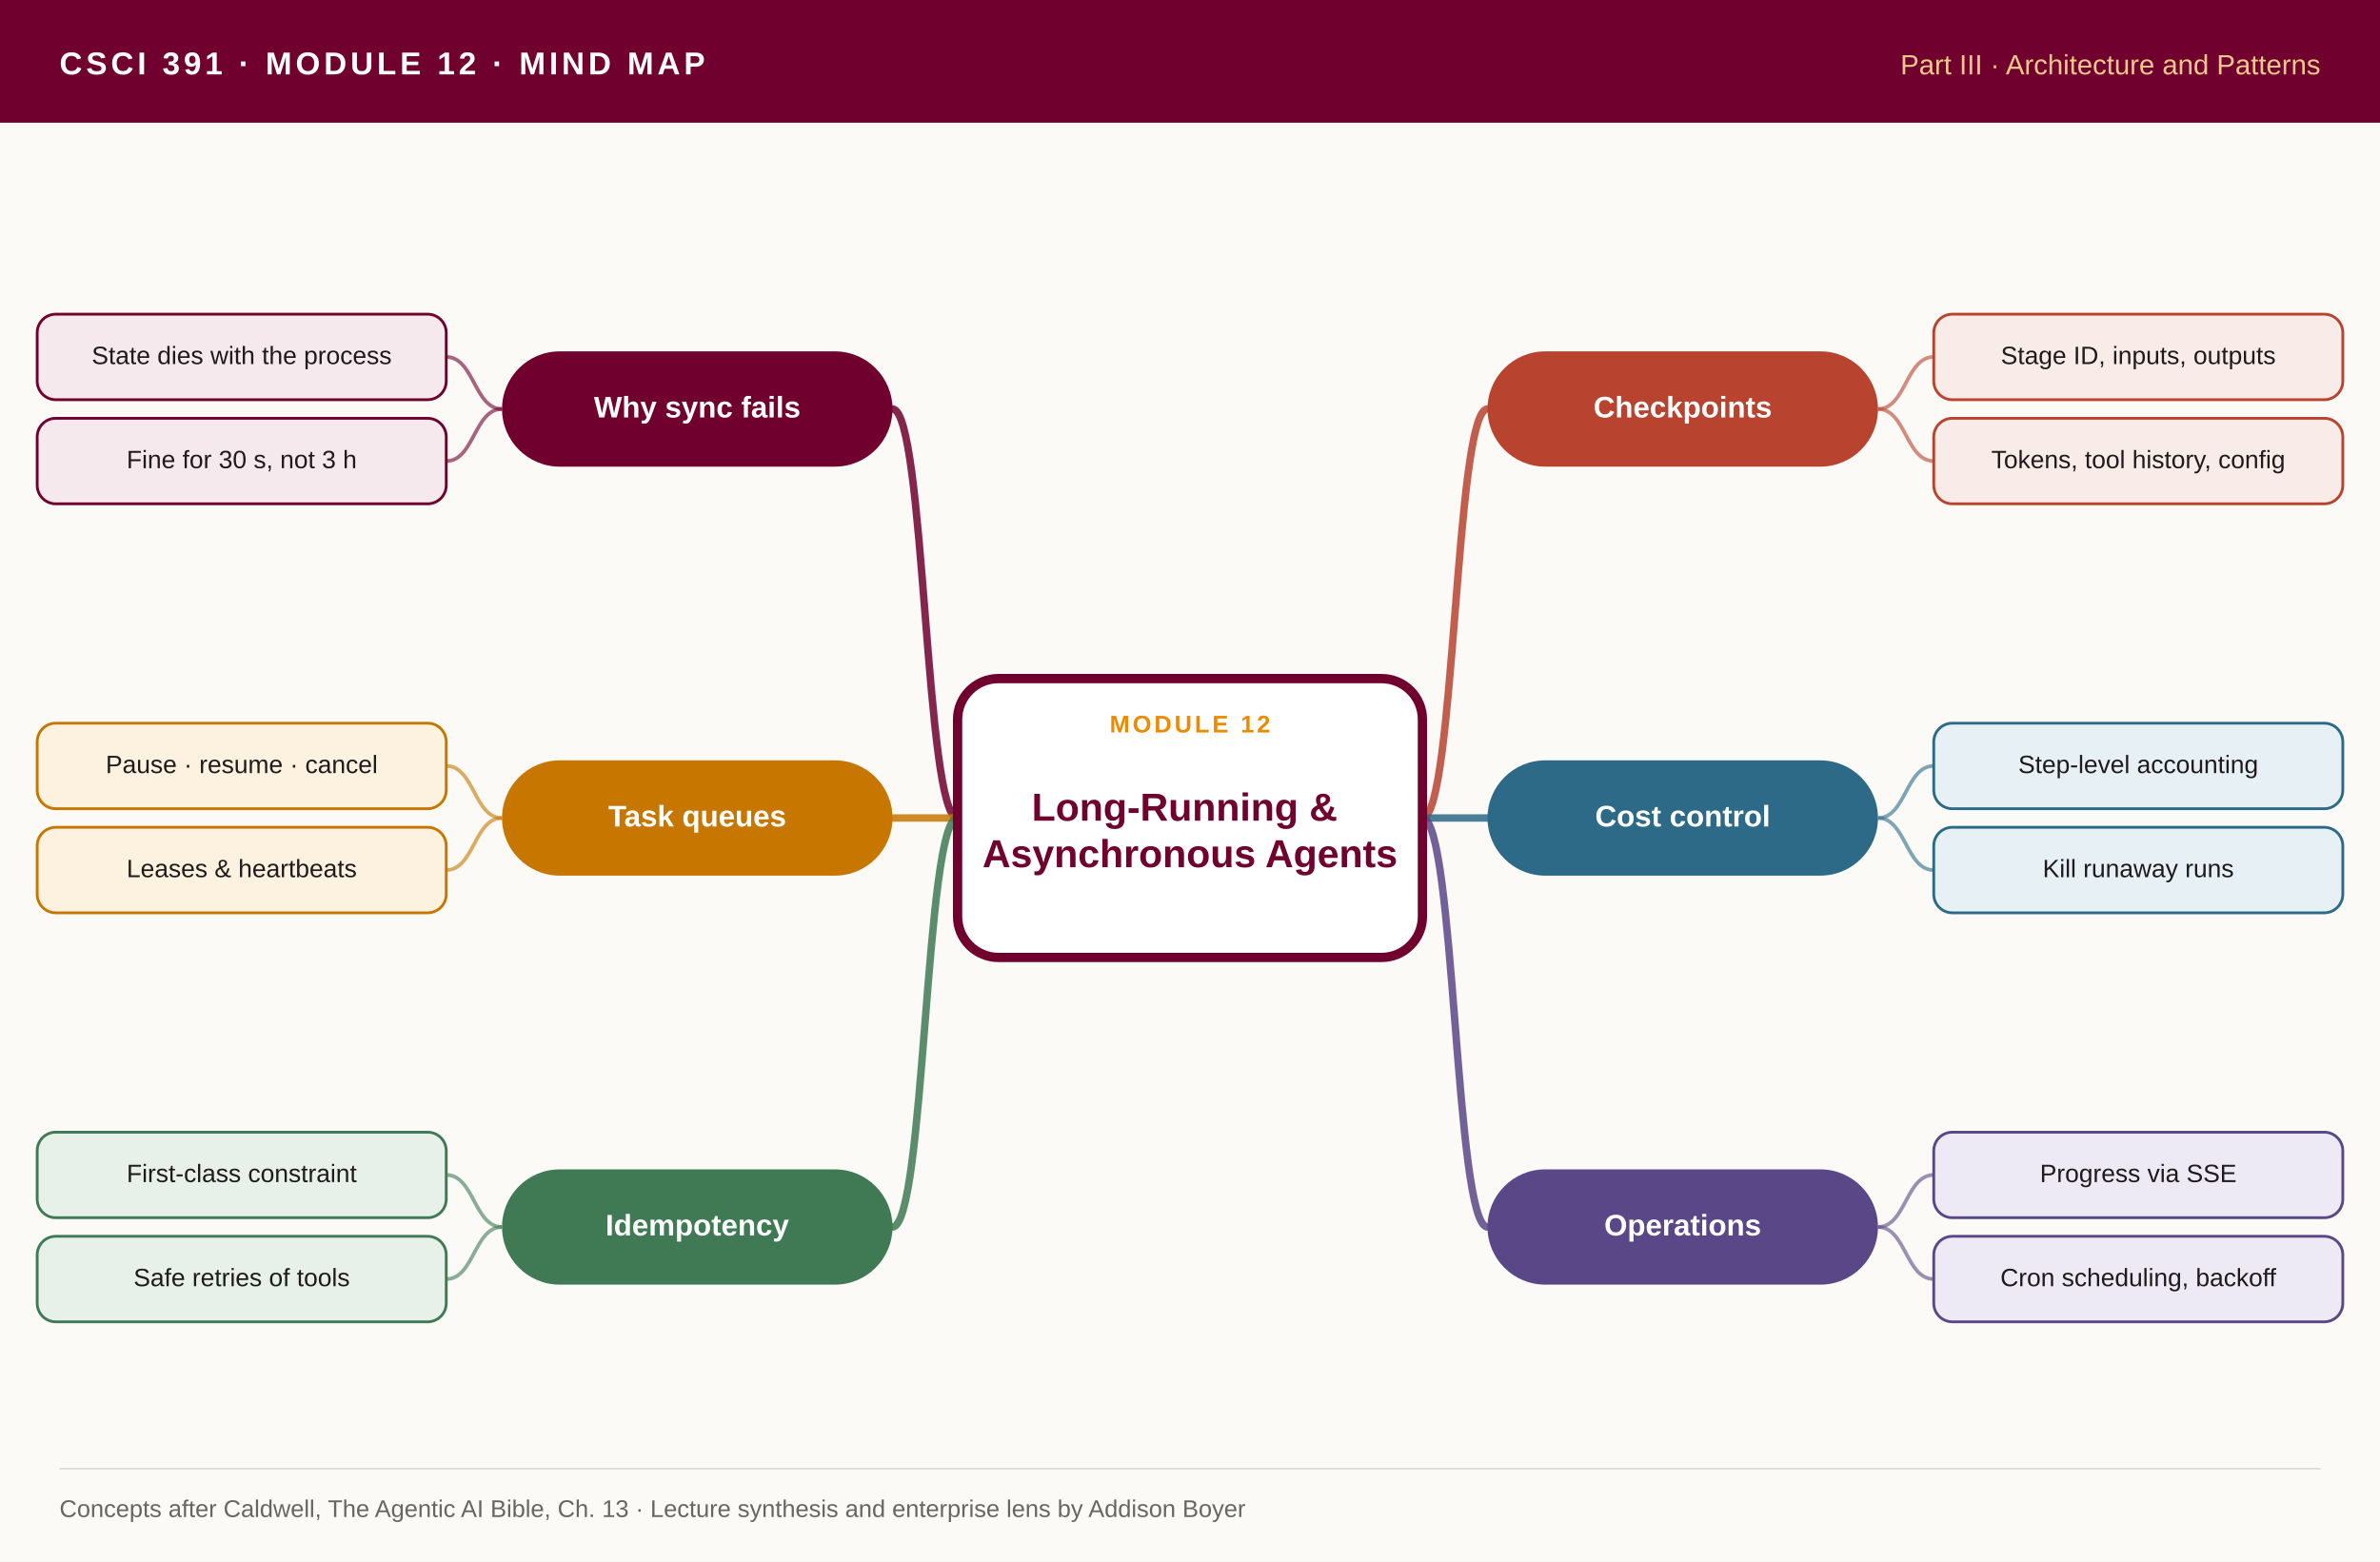
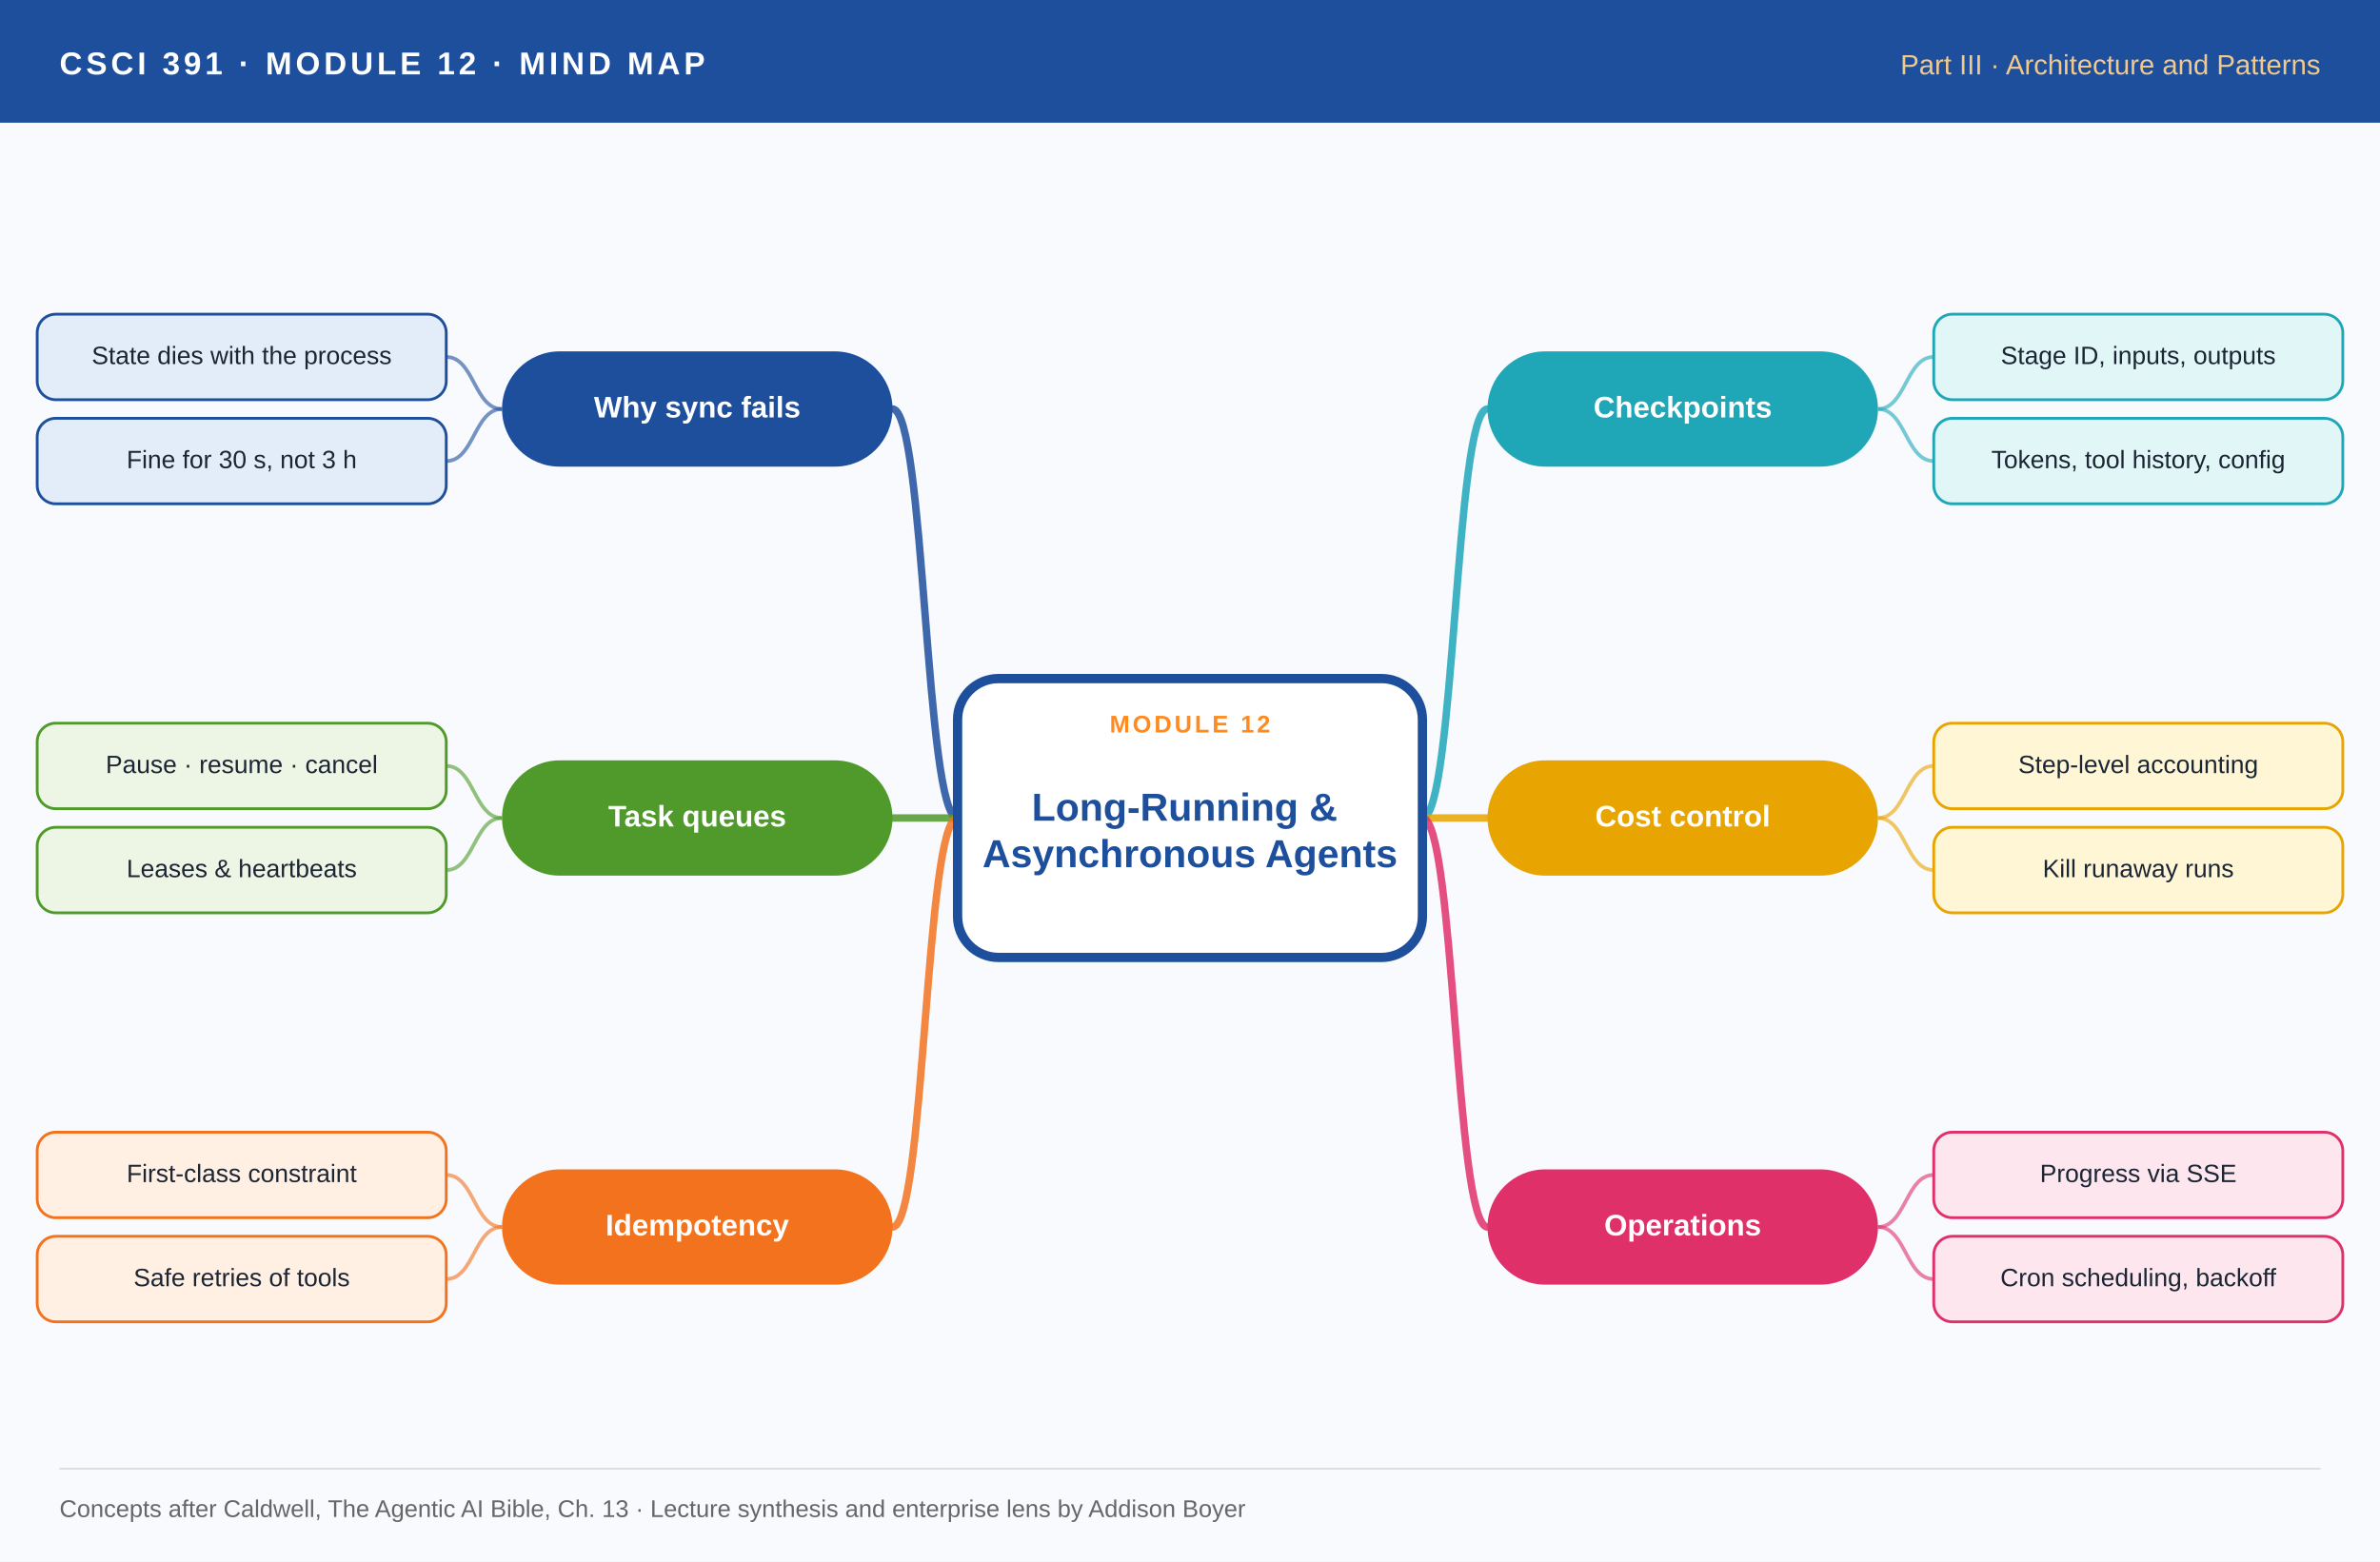
<svg xmlns="http://www.w3.org/2000/svg" viewBox="0 0 1280 840" width="1280" height="840" font-family="'Segoe UI', 'Helvetica Neue', Arial, sans-serif">
-   <rect width="100%" height="100%" fill="#fbfaf7" />
-   <rect width="1280" height="66" fill="#70002e" />
+   <rect width="100%" height="100%" fill="#f8fafd" />
+   <rect width="1280" height="66" fill="#1d4f9c" />
  <text x="32" y="40" fill="#fff" font-size="17" font-weight="700" letter-spacing="2">CSCI 391 · MODULE 12 · MIND MAP</text>
  <text x="1248" y="40" fill="#f3c98b" font-size="15" text-anchor="end">Part III · Architecture and Patterns</text>
-   <path d="M515,440 C497.5,440 497.5,220 480,220" fill="none" stroke="#70002e" stroke-width="4" stroke-linecap="round" opacity=".85" />
-   <path d="M270,220 C255.0,220 255.0,192.0 240,192.0" fill="none" stroke="#70002e" stroke-width="2" opacity=".6" />
-   <path d="M270,220 C255.0,220 255.0,248.0 240,248.0" fill="none" stroke="#70002e" stroke-width="2" opacity=".6" />
-   <path d="M765,440 C782.5,440 782.5,220 800,220" fill="none" stroke="#b8432f" stroke-width="4" stroke-linecap="round" opacity=".85" />
-   <path d="M1010,220 C1025.0,220 1025.0,192.0 1040,192.0" fill="none" stroke="#b8432f" stroke-width="2" opacity=".6" />
-   <path d="M1010,220 C1025.0,220 1025.0,248.0 1040,248.0" fill="none" stroke="#b8432f" stroke-width="2" opacity=".6" />
-   <path d="M515,440 C497.5,440 497.5,440 480,440" fill="none" stroke="#c77700" stroke-width="4" stroke-linecap="round" opacity=".85" />
-   <path d="M270,440 C255.0,440 255.0,412.0 240,412.0" fill="none" stroke="#c77700" stroke-width="2" opacity=".6" />
-   <path d="M270,440 C255.0,440 255.0,468.0 240,468.0" fill="none" stroke="#c77700" stroke-width="2" opacity=".6" />
-   <path d="M765,440 C782.5,440 782.5,440 800,440" fill="none" stroke="#2d6a87" stroke-width="4" stroke-linecap="round" opacity=".85" />
-   <path d="M1010,440 C1025.0,440 1025.0,412.0 1040,412.0" fill="none" stroke="#2d6a87" stroke-width="2" opacity=".6" />
-   <path d="M1010,440 C1025.0,440 1025.0,468.0 1040,468.0" fill="none" stroke="#2d6a87" stroke-width="2" opacity=".6" />
-   <path d="M515,440 C497.5,440 497.5,660 480,660" fill="none" stroke="#3f7a55" stroke-width="4" stroke-linecap="round" opacity=".85" />
-   <path d="M270,660 C255.0,660 255.0,632.0 240,632.0" fill="none" stroke="#3f7a55" stroke-width="2" opacity=".6" />
-   <path d="M270,660 C255.0,660 255.0,688.0 240,688.0" fill="none" stroke="#3f7a55" stroke-width="2" opacity=".6" />
-   <path d="M765,440 C782.5,440 782.5,660 800,660" fill="none" stroke="#5a4787" stroke-width="4" stroke-linecap="round" opacity=".85" />
-   <path d="M1010,660 C1025.0,660 1025.0,632.0 1040,632.0" fill="none" stroke="#5a4787" stroke-width="2" opacity=".6" />
-   <path d="M1010,660 C1025.0,660 1025.0,688.0 1040,688.0" fill="none" stroke="#5a4787" stroke-width="2" opacity=".6" />
-   <rect x="270" y="189" width="210" height="62" rx="31" fill="#70002e" />
+   <path d="M515,440 C497.5,440 497.5,220 480,220" fill="none" stroke="#1d4f9c" stroke-width="4" stroke-linecap="round" opacity=".85" />
+   <path d="M270,220 C255.0,220 255.0,192.0 240,192.0" fill="none" stroke="#1d4f9c" stroke-width="2" opacity=".6" />
+   <path d="M270,220 C255.0,220 255.0,248.0 240,248.0" fill="none" stroke="#1d4f9c" stroke-width="2" opacity=".6" />
+   <path d="M765,440 C782.5,440 782.5,220 800,220" fill="none" stroke="#1fa7b8" stroke-width="4" stroke-linecap="round" opacity=".85" />
+   <path d="M1010,220 C1025.0,220 1025.0,192.0 1040,192.0" fill="none" stroke="#1fa7b8" stroke-width="2" opacity=".6" />
+   <path d="M1010,220 C1025.0,220 1025.0,248.0 1040,248.0" fill="none" stroke="#1fa7b8" stroke-width="2" opacity=".6" />
+   <path d="M515,440 C497.5,440 497.5,440 480,440" fill="none" stroke="#4f9a2a" stroke-width="4" stroke-linecap="round" opacity=".85" />
+   <path d="M270,440 C255.0,440 255.0,412.0 240,412.0" fill="none" stroke="#4f9a2a" stroke-width="2" opacity=".6" />
+   <path d="M270,440 C255.0,440 255.0,468.0 240,468.0" fill="none" stroke="#4f9a2a" stroke-width="2" opacity=".6" />
+   <path d="M765,440 C782.5,440 782.5,440 800,440" fill="none" stroke="#e8a400" stroke-width="4" stroke-linecap="round" opacity=".85" />
+   <path d="M1010,440 C1025.0,440 1025.0,412.0 1040,412.0" fill="none" stroke="#e8a400" stroke-width="2" opacity=".6" />
+   <path d="M1010,440 C1025.0,440 1025.0,468.0 1040,468.0" fill="none" stroke="#e8a400" stroke-width="2" opacity=".6" />
+   <path d="M515,440 C497.5,440 497.5,660 480,660" fill="none" stroke="#f2721e" stroke-width="4" stroke-linecap="round" opacity=".85" />
+   <path d="M270,660 C255.0,660 255.0,632.0 240,632.0" fill="none" stroke="#f2721e" stroke-width="2" opacity=".6" />
+   <path d="M270,660 C255.0,660 255.0,688.0 240,688.0" fill="none" stroke="#f2721e" stroke-width="2" opacity=".6" />
+   <path d="M765,440 C782.5,440 782.5,660 800,660" fill="none" stroke="#e0306a" stroke-width="4" stroke-linecap="round" opacity=".85" />
+   <path d="M1010,660 C1025.0,660 1025.0,632.0 1040,632.0" fill="none" stroke="#e0306a" stroke-width="2" opacity=".6" />
+   <path d="M1010,660 C1025.0,660 1025.0,688.0 1040,688.0" fill="none" stroke="#e0306a" stroke-width="2" opacity=".6" />
+   <rect x="270" y="189" width="210" height="62" rx="31" fill="#1d4f9c" />
  <text text-anchor="middle" dominant-baseline="middle" fill="#fff" font-size="16" font-weight="700">
    <tspan x="375" y="220.0">Why sync fails</tspan>
  </text>
-   <rect x="20" y="169.0" width="220" height="46" rx="10" fill="#f6e9ee" stroke="#70002e" stroke-width="1.5" />
-   <text text-anchor="middle" dominant-baseline="middle" fill="#1f1a1c" font-size="13.5">
+   <rect x="20" y="169.0" width="220" height="46" rx="10" fill="#e3edf9" stroke="#1d4f9c" stroke-width="1.5" />
+   <text text-anchor="middle" dominant-baseline="middle" fill="#1b2533" font-size="13.5">
    <tspan x="130" y="192.0">State dies with the process</tspan>
  </text>
-   <rect x="20" y="225.0" width="220" height="46" rx="10" fill="#f6e9ee" stroke="#70002e" stroke-width="1.5" />
-   <text text-anchor="middle" dominant-baseline="middle" fill="#1f1a1c" font-size="13.5">
+   <rect x="20" y="225.0" width="220" height="46" rx="10" fill="#e3edf9" stroke="#1d4f9c" stroke-width="1.5" />
+   <text text-anchor="middle" dominant-baseline="middle" fill="#1b2533" font-size="13.5">
    <tspan x="130" y="248.0">Fine for 30 s, not 3 h</tspan>
  </text>
-   <rect x="800" y="189" width="210" height="62" rx="31" fill="#b8432f" />
+   <rect x="800" y="189" width="210" height="62" rx="31" fill="#1fa7b8" />
  <text text-anchor="middle" dominant-baseline="middle" fill="#fff" font-size="16" font-weight="700">
    <tspan x="905" y="220.0">Checkpoints</tspan>
  </text>
-   <rect x="1040" y="169.0" width="220" height="46" rx="10" fill="#f9ebe7" stroke="#b8432f" stroke-width="1.5" />
-   <text text-anchor="middle" dominant-baseline="middle" fill="#1f1a1c" font-size="13.5">
+   <rect x="1040" y="169.0" width="220" height="46" rx="10" fill="#e1f6f6" stroke="#1fa7b8" stroke-width="1.5" />
+   <text text-anchor="middle" dominant-baseline="middle" fill="#1b2533" font-size="13.5">
    <tspan x="1150" y="192.0">Stage ID, inputs, outputs</tspan>
  </text>
-   <rect x="1040" y="225.0" width="220" height="46" rx="10" fill="#f9ebe7" stroke="#b8432f" stroke-width="1.5" />
-   <text text-anchor="middle" dominant-baseline="middle" fill="#1f1a1c" font-size="13.5">
+   <rect x="1040" y="225.0" width="220" height="46" rx="10" fill="#e1f6f6" stroke="#1fa7b8" stroke-width="1.5" />
+   <text text-anchor="middle" dominant-baseline="middle" fill="#1b2533" font-size="13.5">
    <tspan x="1150" y="248.0">Tokens, tool history, config</tspan>
  </text>
-   <rect x="270" y="409" width="210" height="62" rx="31" fill="#c77700" />
+   <rect x="270" y="409" width="210" height="62" rx="31" fill="#4f9a2a" />
  <text text-anchor="middle" dominant-baseline="middle" fill="#fff" font-size="16" font-weight="700">
    <tspan x="375" y="440.0">Task queues</tspan>
  </text>
-   <rect x="20" y="389.0" width="220" height="46" rx="10" fill="#fdf1df" stroke="#c77700" stroke-width="1.5" />
-   <text text-anchor="middle" dominant-baseline="middle" fill="#1f1a1c" font-size="13.5">
+   <rect x="20" y="389.0" width="220" height="46" rx="10" fill="#edf6e4" stroke="#4f9a2a" stroke-width="1.5" />
+   <text text-anchor="middle" dominant-baseline="middle" fill="#1b2533" font-size="13.5">
    <tspan x="130" y="412.0">Pause · resume · cancel</tspan>
  </text>
-   <rect x="20" y="445.0" width="220" height="46" rx="10" fill="#fdf1df" stroke="#c77700" stroke-width="1.5" />
-   <text text-anchor="middle" dominant-baseline="middle" fill="#1f1a1c" font-size="13.5">
+   <rect x="20" y="445.0" width="220" height="46" rx="10" fill="#edf6e4" stroke="#4f9a2a" stroke-width="1.5" />
+   <text text-anchor="middle" dominant-baseline="middle" fill="#1b2533" font-size="13.5">
    <tspan x="130" y="468.0">Leases &amp; heartbeats</tspan>
  </text>
-   <rect x="800" y="409" width="210" height="62" rx="31" fill="#2d6a87" />
+   <rect x="800" y="409" width="210" height="62" rx="31" fill="#e8a400" />
  <text text-anchor="middle" dominant-baseline="middle" fill="#fff" font-size="16" font-weight="700">
    <tspan x="905" y="440.0">Cost control</tspan>
  </text>
-   <rect x="1040" y="389.0" width="220" height="46" rx="10" fill="#e6f0f5" stroke="#2d6a87" stroke-width="1.5" />
-   <text text-anchor="middle" dominant-baseline="middle" fill="#1f1a1c" font-size="13.5">
+   <rect x="1040" y="389.0" width="220" height="46" rx="10" fill="#fff6d6" stroke="#e8a400" stroke-width="1.5" />
+   <text text-anchor="middle" dominant-baseline="middle" fill="#1b2533" font-size="13.5">
    <tspan x="1150" y="412.0">Step-level accounting</tspan>
  </text>
-   <rect x="1040" y="445.0" width="220" height="46" rx="10" fill="#e6f0f5" stroke="#2d6a87" stroke-width="1.5" />
-   <text text-anchor="middle" dominant-baseline="middle" fill="#1f1a1c" font-size="13.5">
+   <rect x="1040" y="445.0" width="220" height="46" rx="10" fill="#fff6d6" stroke="#e8a400" stroke-width="1.5" />
+   <text text-anchor="middle" dominant-baseline="middle" fill="#1b2533" font-size="13.5">
    <tspan x="1150" y="468.0">Kill runaway runs</tspan>
  </text>
-   <rect x="270" y="629" width="210" height="62" rx="31" fill="#3f7a55" />
+   <rect x="270" y="629" width="210" height="62" rx="31" fill="#f2721e" />
  <text text-anchor="middle" dominant-baseline="middle" fill="#fff" font-size="16" font-weight="700">
    <tspan x="375" y="660.0">Idempotency</tspan>
  </text>
-   <rect x="20" y="609.0" width="220" height="46" rx="10" fill="#e7f1ea" stroke="#3f7a55" stroke-width="1.5" />
-   <text text-anchor="middle" dominant-baseline="middle" fill="#1f1a1c" font-size="13.5">
+   <rect x="20" y="609.0" width="220" height="46" rx="10" fill="#fff0e3" stroke="#f2721e" stroke-width="1.5" />
+   <text text-anchor="middle" dominant-baseline="middle" fill="#1b2533" font-size="13.5">
    <tspan x="130" y="632.0">First-class constraint</tspan>
  </text>
-   <rect x="20" y="665.0" width="220" height="46" rx="10" fill="#e7f1ea" stroke="#3f7a55" stroke-width="1.5" />
-   <text text-anchor="middle" dominant-baseline="middle" fill="#1f1a1c" font-size="13.5">
+   <rect x="20" y="665.0" width="220" height="46" rx="10" fill="#fff0e3" stroke="#f2721e" stroke-width="1.5" />
+   <text text-anchor="middle" dominant-baseline="middle" fill="#1b2533" font-size="13.5">
    <tspan x="130" y="688.0">Safe retries of tools</tspan>
  </text>
-   <rect x="800" y="629" width="210" height="62" rx="31" fill="#5a4787" />
+   <rect x="800" y="629" width="210" height="62" rx="31" fill="#e0306a" />
  <text text-anchor="middle" dominant-baseline="middle" fill="#fff" font-size="16" font-weight="700">
    <tspan x="905" y="660.0">Operations</tspan>
  </text>
-   <rect x="1040" y="609.0" width="220" height="46" rx="10" fill="#eeeaf5" stroke="#5a4787" stroke-width="1.5" />
-   <text text-anchor="middle" dominant-baseline="middle" fill="#1f1a1c" font-size="13.5">
+   <rect x="1040" y="609.0" width="220" height="46" rx="10" fill="#fde6ee" stroke="#e0306a" stroke-width="1.5" />
+   <text text-anchor="middle" dominant-baseline="middle" fill="#1b2533" font-size="13.5">
    <tspan x="1150" y="632.0">Progress via SSE</tspan>
  </text>
-   <rect x="1040" y="665.0" width="220" height="46" rx="10" fill="#eeeaf5" stroke="#5a4787" stroke-width="1.5" />
-   <text text-anchor="middle" dominant-baseline="middle" fill="#1f1a1c" font-size="13.5">
+   <rect x="1040" y="665.0" width="220" height="46" rx="10" fill="#fde6ee" stroke="#e0306a" stroke-width="1.5" />
+   <text text-anchor="middle" dominant-baseline="middle" fill="#1b2533" font-size="13.5">
    <tspan x="1150" y="688.0">Cron scheduling, backoff</tspan>
  </text>
-   <rect x="515" y="365" width="250" height="150" rx="22" fill="#fff" stroke="#70002e" stroke-width="5" />
-   <text x="640" y="394" text-anchor="middle" fill="#ED8B00" font-size="13" font-weight="700" letter-spacing="1.5">MODULE 12</text>
-   <text text-anchor="middle" dominant-baseline="middle" fill="#70002e" font-size="21" font-weight="800">
+   <rect x="515" y="365" width="250" height="150" rx="22" fill="#fff" stroke="#1d4f9c" stroke-width="5" />
+   <text x="640" y="394" text-anchor="middle" fill="#ff8a1f" font-size="13" font-weight="700" letter-spacing="1.5">MODULE 12</text>
+   <text text-anchor="middle" dominant-baseline="middle" fill="#1d4f9c" font-size="21" font-weight="800">
    <tspan x="640" y="435.5">Long-Running &amp;</tspan>
    <tspan x="640" y="460.5">Asynchronous Agents</tspan>
  </text>
  <line x1="32" y1="790" x2="1248" y2="790" stroke="#ddd" />
  <text x="32" y="816" fill="#666" font-size="13">Concepts after Caldwell, The Agentic AI Bible, Ch. 13 · Lecture synthesis and enterprise lens by Addison Boyer</text>
</svg>
